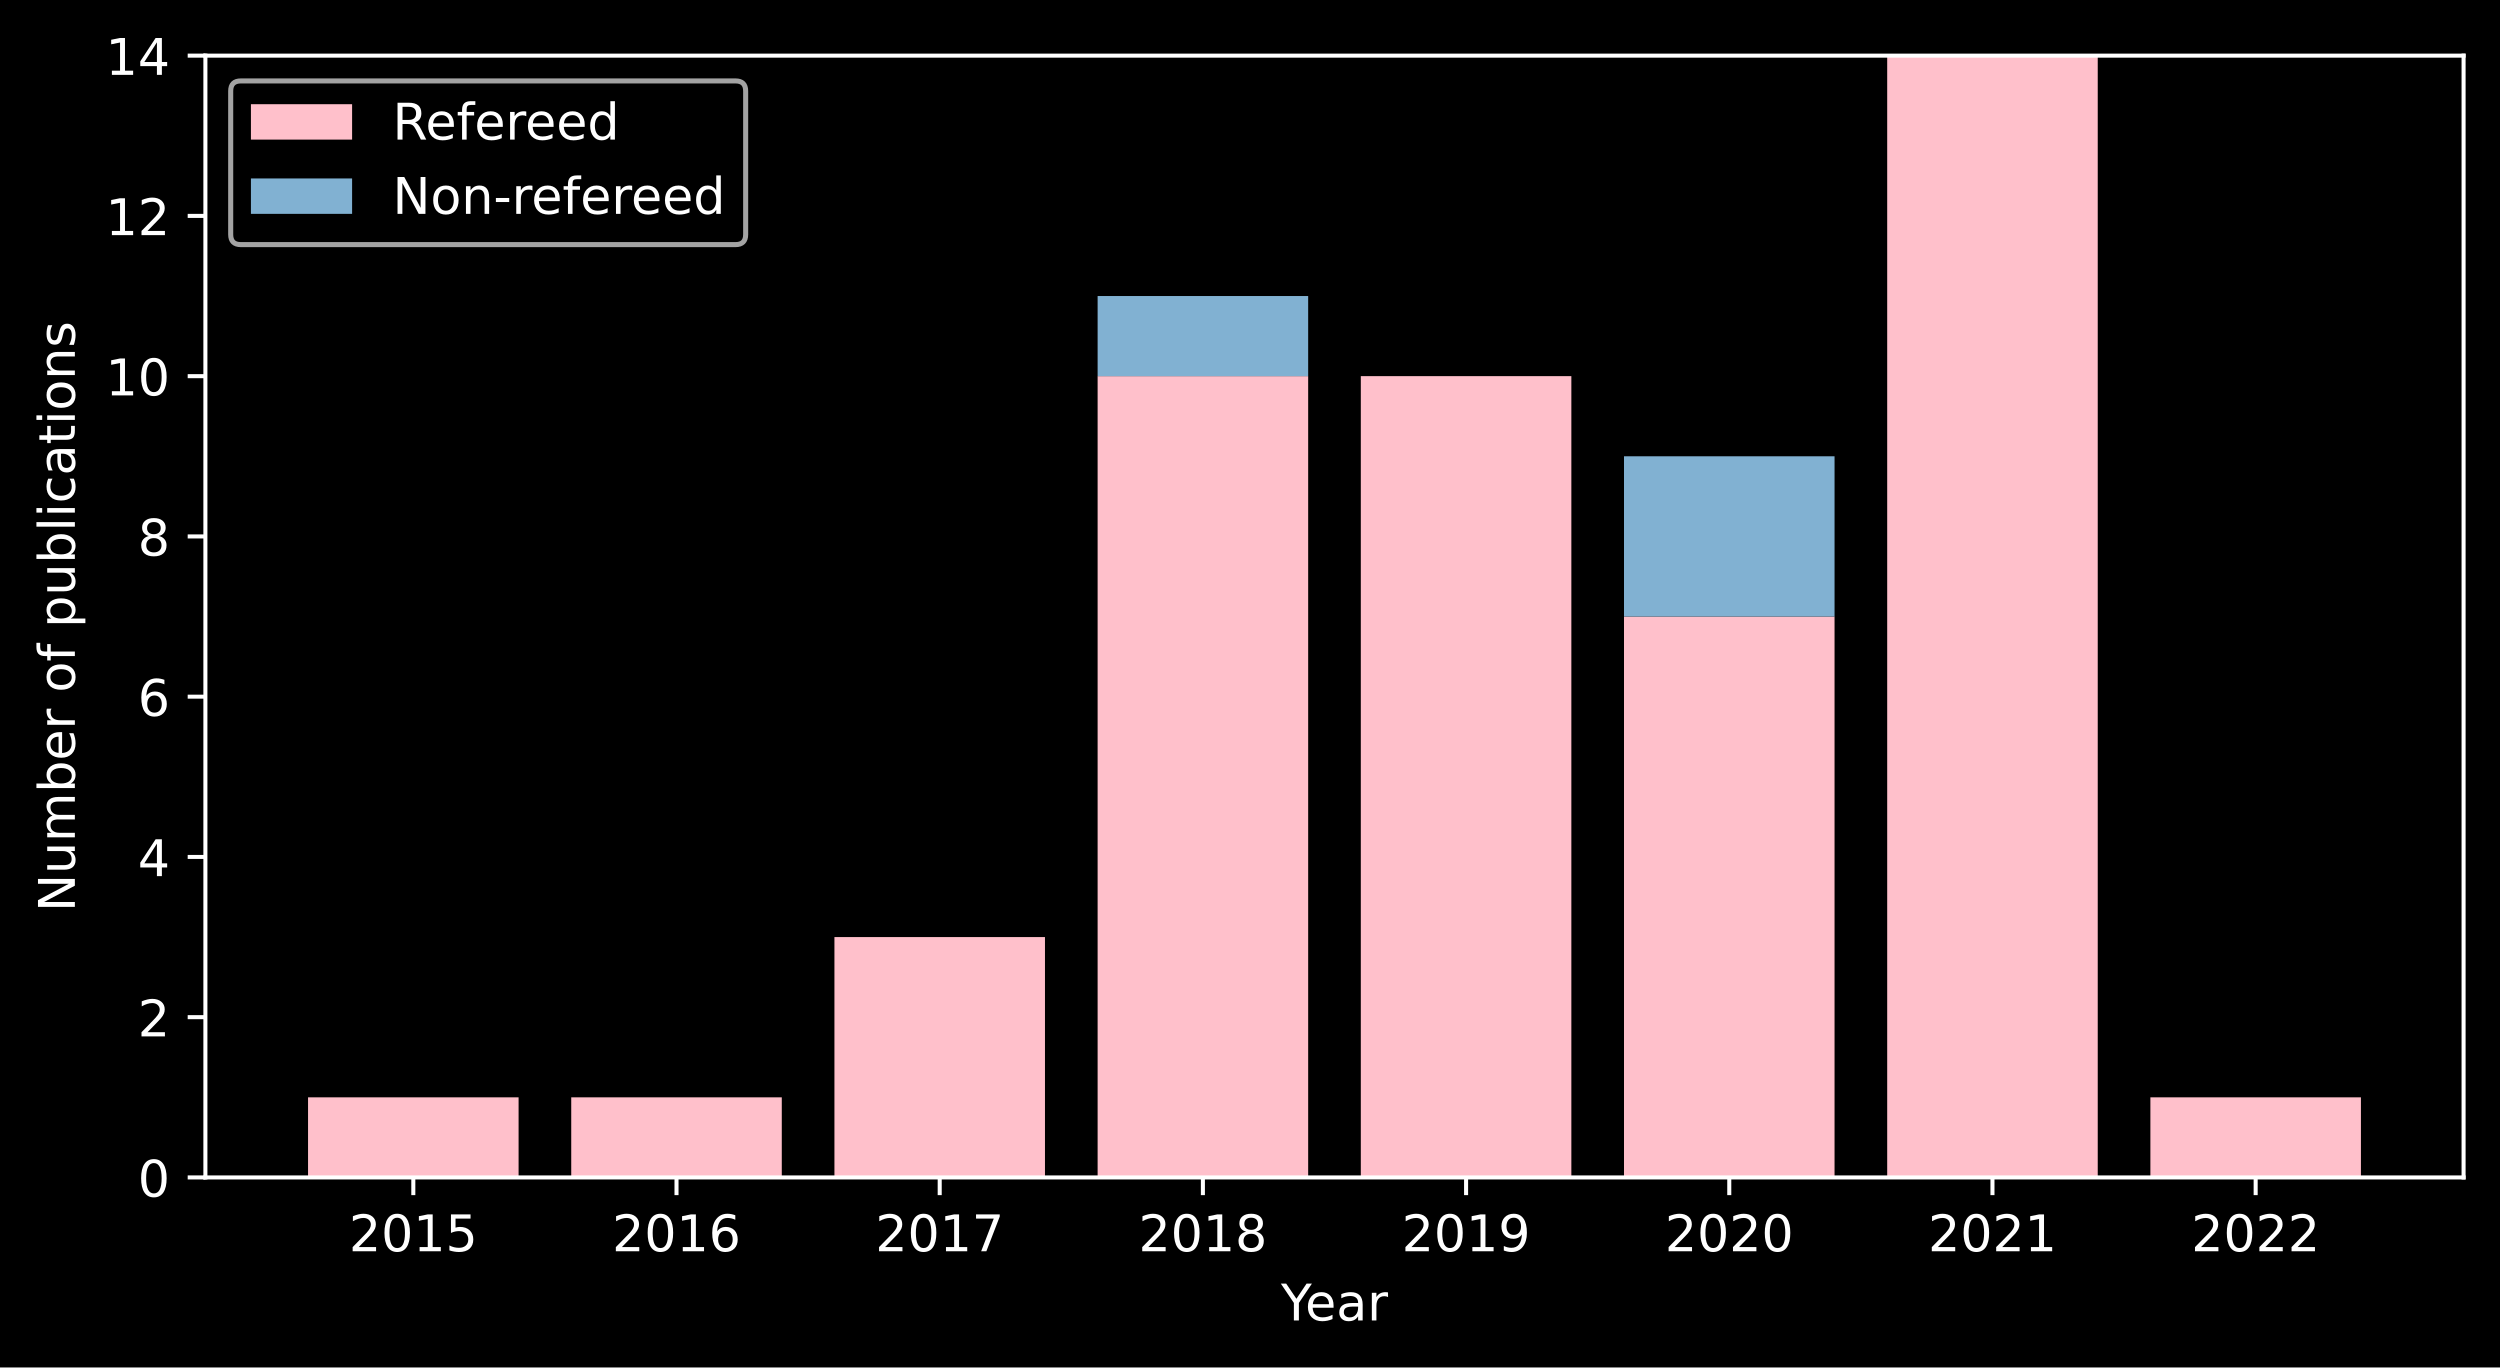
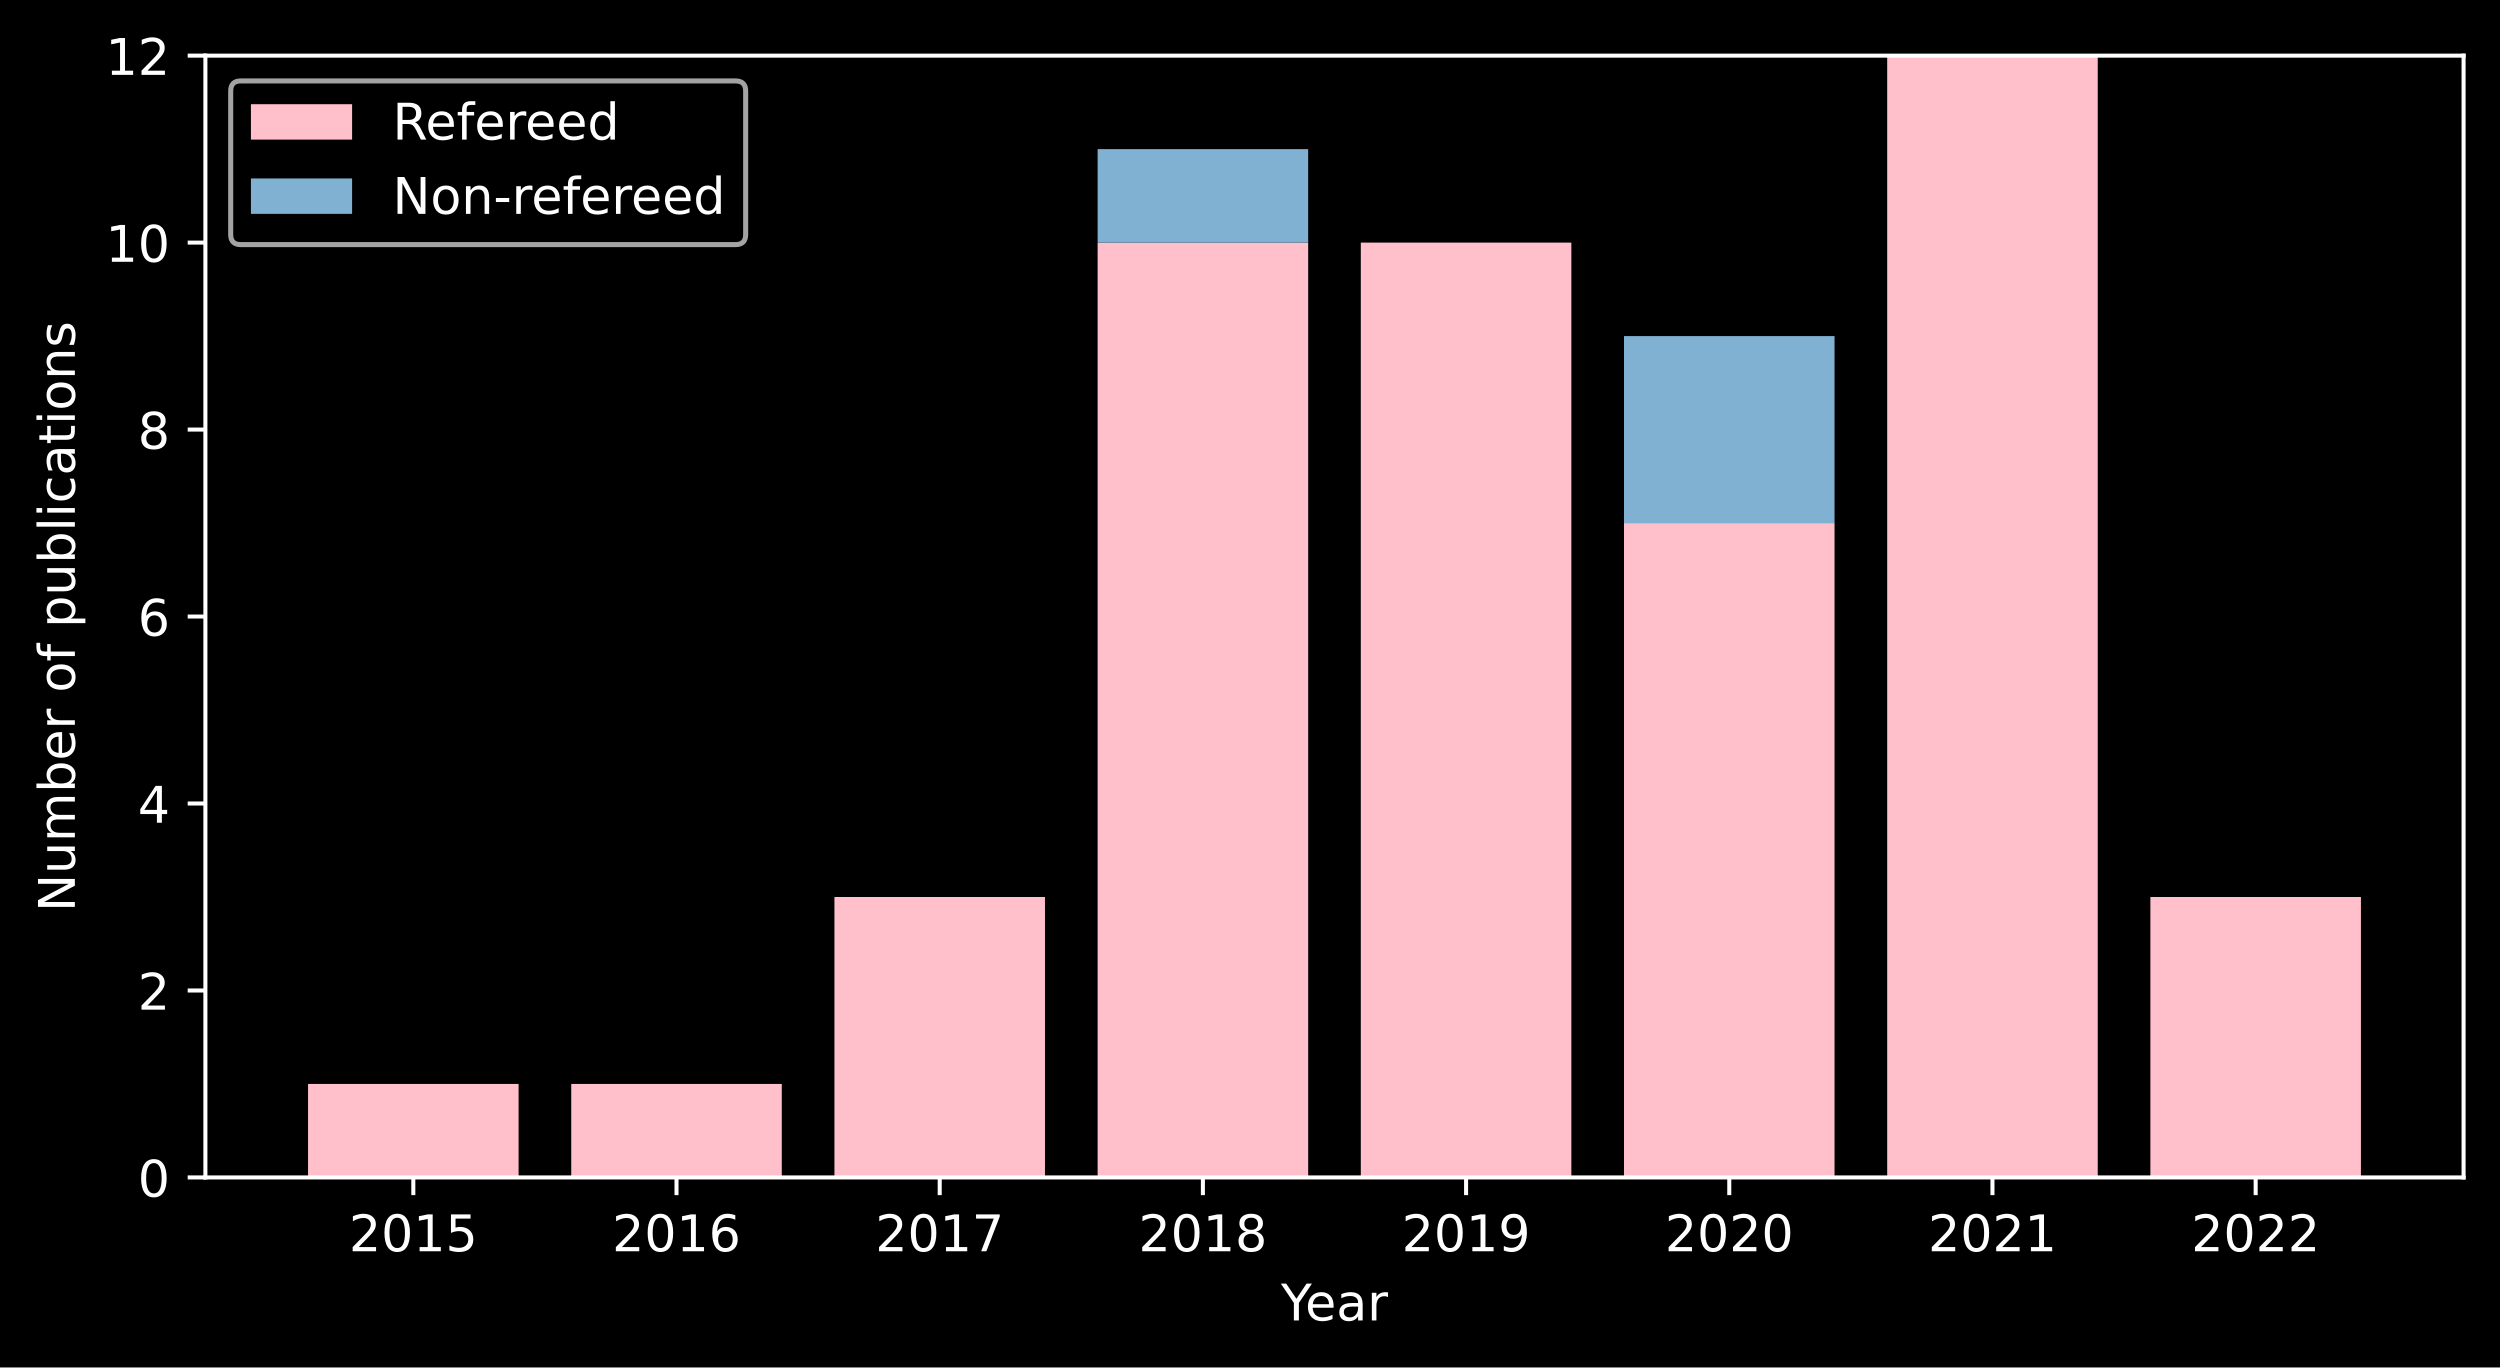
<svg xmlns="http://www.w3.org/2000/svg" xmlns:xlink="http://www.w3.org/1999/xlink" width="494.203pt" height="270.315pt" viewBox="0 0 494.203 270.315" version="1.1">
  <defs>
    <style type="text/css">*{stroke-linejoin: round; stroke-linecap: butt}</style>
  </defs>
  <g id="figure_1">
    <g id="patch_1">
      <path d="M 0 270.315  L 494.203 270.315  L 494.203 0  L 0 0  z " />
    </g>
    <g id="axes_1">
      <g id="patch_2">
        <path d="M 40.603 232.759  L 487.003 232.759  L 487.003 10.999  L 40.603 10.999  z " />
      </g>
      <g id="patch_3">
-         <path d="M 425.09 232.759  L 466.712 232.759  L 466.712 216.919  L 425.09 216.919  z " clip-path="url(#p0174e4b422)" style="fill: #ffc0cb" />
+         <path d="M 425.09 232.759  L 466.712 232.759  L 466.712 177.319  L 425.09 177.319  z " clip-path="url(#p3bb0a92f38)" style="fill: #ffc0cb" />
      </g>
      <g id="patch_4">
-         <path d="M 373.062 232.759  L 414.684 232.759  L 414.684 10.999  L 373.062 10.999  z " clip-path="url(#p0174e4b422)" style="fill: #ffc0cb" />
+         <path d="M 373.062 232.759  L 414.684 232.759  L 414.684 10.999  L 373.062 10.999  z " clip-path="url(#p3bb0a92f38)" style="fill: #ffc0cb" />
      </g>
      <g id="patch_5">
-         <path d="M 321.034 232.759  L 362.656 232.759  L 362.656 121.879  L 321.034 121.879  z " clip-path="url(#p0174e4b422)" style="fill: #ffc0cb" />
+         <path d="M 321.034 232.759  L 362.656 232.759  L 362.656 103.399  L 321.034 103.399  z " clip-path="url(#p3bb0a92f38)" style="fill: #ffc0cb" />
      </g>
      <g id="patch_6">
-         <path d="M 269.006 232.759  L 310.628 232.759  L 310.628 74.359  L 269.006 74.359  z " clip-path="url(#p0174e4b422)" style="fill: #ffc0cb" />
+         <path d="M 269.006 232.759  L 310.628 232.759  L 310.628 47.959  L 269.006 47.959  z " clip-path="url(#p3bb0a92f38)" style="fill: #ffc0cb" />
      </g>
      <g id="patch_7">
-         <path d="M 216.978 232.759  L 258.6 232.759  L 258.6 74.359  L 216.978 74.359  z " clip-path="url(#p0174e4b422)" style="fill: #ffc0cb" />
+         <path d="M 216.978 232.759  L 258.6 232.759  L 258.6 47.959  L 216.978 47.959  z " clip-path="url(#p3bb0a92f38)" style="fill: #ffc0cb" />
      </g>
      <g id="patch_8">
-         <path d="M 164.95 232.759  L 206.572 232.759  L 206.572 185.239  L 164.95 185.239  z " clip-path="url(#p0174e4b422)" style="fill: #ffc0cb" />
+         <path d="M 164.95 232.759  L 206.572 232.759  L 206.572 177.319  L 164.95 177.319  z " clip-path="url(#p3bb0a92f38)" style="fill: #ffc0cb" />
      </g>
      <g id="patch_9">
-         <path d="M 112.922 232.759  L 154.544 232.759  L 154.544 216.919  L 112.922 216.919  z " clip-path="url(#p0174e4b422)" style="fill: #ffc0cb" />
+         <path d="M 112.922 232.759  L 154.544 232.759  L 154.544 214.279  L 112.922 214.279  z " clip-path="url(#p3bb0a92f38)" style="fill: #ffc0cb" />
      </g>
      <g id="patch_10">
-         <path d="M 60.894 232.759  L 102.516 232.759  L 102.516 216.919  L 60.894 216.919  z " clip-path="url(#p0174e4b422)" style="fill: #ffc0cb" />
+         <path d="M 60.894 232.759  L 102.516 232.759  L 102.516 214.279  L 60.894 214.279  z " clip-path="url(#p3bb0a92f38)" style="fill: #ffc0cb" />
      </g>
      <g id="patch_11">
-         <path d="M 425.09 216.919  L 466.712 216.919  L 466.712 216.919  L 425.09 216.919  z " clip-path="url(#p0174e4b422)" style="fill: #81b1d2" />
+         <path d="M 425.09 177.319  L 466.712 177.319  L 466.712 177.319  L 425.09 177.319  z " clip-path="url(#p3bb0a92f38)" style="fill: #81b1d2" />
      </g>
      <g id="patch_12">
-         <path d="M 373.062 10.999  L 414.684 10.999  L 414.684 10.999  L 373.062 10.999  z " clip-path="url(#p0174e4b422)" style="fill: #81b1d2" />
+         <path d="M 373.062 10.999  L 414.684 10.999  L 414.684 10.999  L 373.062 10.999  z " clip-path="url(#p3bb0a92f38)" style="fill: #81b1d2" />
      </g>
      <g id="patch_13">
-         <path d="M 321.034 121.879  L 362.656 121.879  L 362.656 90.199  L 321.034 90.199  z " clip-path="url(#p0174e4b422)" style="fill: #81b1d2" />
+         <path d="M 321.034 103.399  L 362.656 103.399  L 362.656 66.439  L 321.034 66.439  z " clip-path="url(#p3bb0a92f38)" style="fill: #81b1d2" />
      </g>
      <g id="patch_14">
-         <path d="M 269.006 74.359  L 310.628 74.359  L 310.628 74.359  L 269.006 74.359  z " clip-path="url(#p0174e4b422)" style="fill: #81b1d2" />
+         <path d="M 269.006 47.959  L 310.628 47.959  L 310.628 47.959  L 269.006 47.959  z " clip-path="url(#p3bb0a92f38)" style="fill: #81b1d2" />
      </g>
      <g id="patch_15">
-         <path d="M 216.978 74.359  L 258.6 74.359  L 258.6 58.519  L 216.978 58.519  z " clip-path="url(#p0174e4b422)" style="fill: #81b1d2" />
+         <path d="M 216.978 47.959  L 258.6 47.959  L 258.6 29.479  L 216.978 29.479  z " clip-path="url(#p3bb0a92f38)" style="fill: #81b1d2" />
      </g>
      <g id="patch_16">
-         <path d="M 164.95 185.239  L 206.572 185.239  L 206.572 185.239  L 164.95 185.239  z " clip-path="url(#p0174e4b422)" style="fill: #81b1d2" />
+         <path d="M 164.95 177.319  L 206.572 177.319  L 206.572 177.319  L 164.95 177.319  z " clip-path="url(#p3bb0a92f38)" style="fill: #81b1d2" />
      </g>
      <g id="patch_17">
-         <path d="M 112.922 216.919  L 154.544 216.919  L 154.544 216.919  L 112.922 216.919  z " clip-path="url(#p0174e4b422)" style="fill: #81b1d2" />
+         <path d="M 112.922 214.279  L 154.544 214.279  L 154.544 214.279  L 112.922 214.279  z " clip-path="url(#p3bb0a92f38)" style="fill: #81b1d2" />
      </g>
      <g id="patch_18">
-         <path d="M 60.894 216.919  L 102.516 216.919  L 102.516 216.919  L 60.894 216.919  z " clip-path="url(#p0174e4b422)" style="fill: #81b1d2" />
+         <path d="M 60.894 214.279  L 102.516 214.279  L 102.516 214.279  L 60.894 214.279  z " clip-path="url(#p3bb0a92f38)" style="fill: #81b1d2" />
      </g>
      <g id="matplotlib.axis_1">
        <g id="xtick_1">
          <g id="line2d_1">
            <defs>
-               <path id="m2e318fc2ad" d="M 0 0  L 0 3.5  " style="stroke: #ffffff; stroke-width: 0.8" />
-             </defs>
-             <g>
-               <use xlink:href="#m2e318fc2ad" x="445.901" y="232.759" style="fill: #ffffff; stroke: #ffffff; stroke-width: 0.8" />
+               <path id="m20313b19a8" d="M 0 0  L 0 3.5  " style="stroke: #ffffff; stroke-width: 0.8" />
+             </defs>
+             <g>
+               <use xlink:href="#m20313b19a8" x="445.901" y="232.759" style="fill: #ffffff; stroke: #ffffff; stroke-width: 0.8" />
            </g>
          </g>
          <g id="text_1">
            <g style="fill: #ffffff" transform="translate(433.176 247.3577)scale(0.1 -0.1)">
              <defs>
                <path id="DejaVuSans-32" d="M 1228 531  L 3431 531  L 3431 0  L 469 0  L 469 531  Q 828 903 1448 1529  Q 2069 2156 2228 2338  Q 2531 2678 2651 2914  Q 2772 3150 2772 3378  Q 2772 3750 2511 3984  Q 2250 4219 1831 4219  Q 1534 4219 1204 4116  Q 875 4013 500 3803  L 500 4441  Q 881 4594 1212 4672  Q 1544 4750 1819 4750  Q 2544 4750 2975 4387  Q 3406 4025 3406 3419  Q 3406 3131 3298 2873  Q 3191 2616 2906 2266  Q 2828 2175 2409 1742  Q 1991 1309 1228 531  z " transform="scale(0.015625)" />
                <path id="DejaVuSans-30" d="M 2034 4250  Q 1547 4250 1301 3770  Q 1056 3291 1056 2328  Q 1056 1369 1301 889  Q 1547 409 2034 409  Q 2525 409 2770 889  Q 3016 1369 3016 2328  Q 3016 3291 2770 3770  Q 2525 4250 2034 4250  z M 2034 4750  Q 2819 4750 3233 4129  Q 3647 3509 3647 2328  Q 3647 1150 3233 529  Q 2819 -91 2034 -91  Q 1250 -91 836 529  Q 422 1150 422 2328  Q 422 3509 836 4129  Q 1250 4750 2034 4750  z " transform="scale(0.015625)" />
              </defs>
              <use xlink:href="#DejaVuSans-32" />
              <use xlink:href="#DejaVuSans-30" x="63.623" />
              <use xlink:href="#DejaVuSans-32" x="127.246" />
              <use xlink:href="#DejaVuSans-32" x="190.869" />
            </g>
          </g>
        </g>
        <g id="xtick_2">
          <g id="line2d_2">
            <g>
-               <use xlink:href="#m2e318fc2ad" x="393.873" y="232.759" style="fill: #ffffff; stroke: #ffffff; stroke-width: 0.8" />
+               <use xlink:href="#m20313b19a8" x="393.873" y="232.759" style="fill: #ffffff; stroke: #ffffff; stroke-width: 0.8" />
            </g>
          </g>
          <g id="text_2">
            <g style="fill: #ffffff" transform="translate(381.1481 247.3577)scale(0.1 -0.1)">
              <defs>
                <path id="DejaVuSans-31" d="M 794 531  L 1825 531  L 1825 4091  L 703 3866  L 703 4441  L 1819 4666  L 2450 4666  L 2450 531  L 3481 531  L 3481 0  L 794 0  L 794 531  z " transform="scale(0.015625)" />
              </defs>
              <use xlink:href="#DejaVuSans-32" />
              <use xlink:href="#DejaVuSans-30" x="63.623" />
              <use xlink:href="#DejaVuSans-32" x="127.246" />
              <use xlink:href="#DejaVuSans-31" x="190.869" />
            </g>
          </g>
        </g>
        <g id="xtick_3">
          <g id="line2d_3">
            <g>
-               <use xlink:href="#m2e318fc2ad" x="341.845" y="232.759" style="fill: #ffffff; stroke: #ffffff; stroke-width: 0.8" />
+               <use xlink:href="#m20313b19a8" x="341.845" y="232.759" style="fill: #ffffff; stroke: #ffffff; stroke-width: 0.8" />
            </g>
          </g>
          <g id="text_3">
            <g style="fill: #ffffff" transform="translate(329.1201 247.3577)scale(0.1 -0.1)">
              <use xlink:href="#DejaVuSans-32" />
              <use xlink:href="#DejaVuSans-30" x="63.623" />
              <use xlink:href="#DejaVuSans-32" x="127.246" />
              <use xlink:href="#DejaVuSans-30" x="190.869" />
            </g>
          </g>
        </g>
        <g id="xtick_4">
          <g id="line2d_4">
            <g>
-               <use xlink:href="#m2e318fc2ad" x="289.817" y="232.759" style="fill: #ffffff; stroke: #ffffff; stroke-width: 0.8" />
+               <use xlink:href="#m20313b19a8" x="289.817" y="232.759" style="fill: #ffffff; stroke: #ffffff; stroke-width: 0.8" />
            </g>
          </g>
          <g id="text_4">
            <g style="fill: #ffffff" transform="translate(277.0921 247.3577)scale(0.1 -0.1)">
              <defs>
                <path id="DejaVuSans-39" d="M 703 97  L 703 672  Q 941 559 1184 500  Q 1428 441 1663 441  Q 2288 441 2617 861  Q 2947 1281 2994 2138  Q 2813 1869 2534 1725  Q 2256 1581 1919 1581  Q 1219 1581 811 2004  Q 403 2428 403 3163  Q 403 3881 828 4315  Q 1253 4750 1959 4750  Q 2769 4750 3195 4129  Q 3622 3509 3622 2328  Q 3622 1225 3098 567  Q 2575 -91 1691 -91  Q 1453 -91 1209 -44  Q 966 3 703 97  z M 1959 2075  Q 2384 2075 2632 2365  Q 2881 2656 2881 3163  Q 2881 3666 2632 3958  Q 2384 4250 1959 4250  Q 1534 4250 1286 3958  Q 1038 3666 1038 3163  Q 1038 2656 1286 2365  Q 1534 2075 1959 2075  z " transform="scale(0.015625)" />
              </defs>
              <use xlink:href="#DejaVuSans-32" />
              <use xlink:href="#DejaVuSans-30" x="63.623" />
              <use xlink:href="#DejaVuSans-31" x="127.246" />
              <use xlink:href="#DejaVuSans-39" x="190.869" />
            </g>
          </g>
        </g>
        <g id="xtick_5">
          <g id="line2d_5">
            <g>
-               <use xlink:href="#m2e318fc2ad" x="237.789" y="232.759" style="fill: #ffffff; stroke: #ffffff; stroke-width: 0.8" />
+               <use xlink:href="#m20313b19a8" x="237.789" y="232.759" style="fill: #ffffff; stroke: #ffffff; stroke-width: 0.8" />
            </g>
          </g>
          <g id="text_5">
            <g style="fill: #ffffff" transform="translate(225.0641 247.3577)scale(0.1 -0.1)">
              <defs>
                <path id="DejaVuSans-38" d="M 2034 2216  Q 1584 2216 1326 1975  Q 1069 1734 1069 1313  Q 1069 891 1326 650  Q 1584 409 2034 409  Q 2484 409 2743 651  Q 3003 894 3003 1313  Q 3003 1734 2745 1975  Q 2488 2216 2034 2216  z M 1403 2484  Q 997 2584 770 2862  Q 544 3141 544 3541  Q 544 4100 942 4425  Q 1341 4750 2034 4750  Q 2731 4750 3128 4425  Q 3525 4100 3525 3541  Q 3525 3141 3298 2862  Q 3072 2584 2669 2484  Q 3125 2378 3379 2068  Q 3634 1759 3634 1313  Q 3634 634 3220 271  Q 2806 -91 2034 -91  Q 1263 -91 848 271  Q 434 634 434 1313  Q 434 1759 690 2068  Q 947 2378 1403 2484  z M 1172 3481  Q 1172 3119 1398 2916  Q 1625 2713 2034 2713  Q 2441 2713 2670 2916  Q 2900 3119 2900 3481  Q 2900 3844 2670 4047  Q 2441 4250 2034 4250  Q 1625 4250 1398 4047  Q 1172 3844 1172 3481  z " transform="scale(0.015625)" />
              </defs>
              <use xlink:href="#DejaVuSans-32" />
              <use xlink:href="#DejaVuSans-30" x="63.623" />
              <use xlink:href="#DejaVuSans-31" x="127.246" />
              <use xlink:href="#DejaVuSans-38" x="190.869" />
            </g>
          </g>
        </g>
        <g id="xtick_6">
          <g id="line2d_6">
            <g>
-               <use xlink:href="#m2e318fc2ad" x="185.761" y="232.759" style="fill: #ffffff; stroke: #ffffff; stroke-width: 0.8" />
+               <use xlink:href="#m20313b19a8" x="185.761" y="232.759" style="fill: #ffffff; stroke: #ffffff; stroke-width: 0.8" />
            </g>
          </g>
          <g id="text_6">
            <g style="fill: #ffffff" transform="translate(173.0362 247.3577)scale(0.1 -0.1)">
              <defs>
                <path id="DejaVuSans-37" d="M 525 4666  L 3525 4666  L 3525 4397  L 1831 0  L 1172 0  L 2766 4134  L 525 4134  L 525 4666  z " transform="scale(0.015625)" />
              </defs>
              <use xlink:href="#DejaVuSans-32" />
              <use xlink:href="#DejaVuSans-30" x="63.623" />
              <use xlink:href="#DejaVuSans-31" x="127.246" />
              <use xlink:href="#DejaVuSans-37" x="190.869" />
            </g>
          </g>
        </g>
        <g id="xtick_7">
          <g id="line2d_7">
            <g>
-               <use xlink:href="#m2e318fc2ad" x="133.733" y="232.759" style="fill: #ffffff; stroke: #ffffff; stroke-width: 0.8" />
+               <use xlink:href="#m20313b19a8" x="133.733" y="232.759" style="fill: #ffffff; stroke: #ffffff; stroke-width: 0.8" />
            </g>
          </g>
          <g id="text_7">
            <g style="fill: #ffffff" transform="translate(121.0082 247.3577)scale(0.1 -0.1)">
              <defs>
                <path id="DejaVuSans-36" d="M 2113 2584  Q 1688 2584 1439 2293  Q 1191 2003 1191 1497  Q 1191 994 1439 701  Q 1688 409 2113 409  Q 2538 409 2786 701  Q 3034 994 3034 1497  Q 3034 2003 2786 2293  Q 2538 2584 2113 2584  z M 3366 4563  L 3366 3988  Q 3128 4100 2886 4159  Q 2644 4219 2406 4219  Q 1781 4219 1451 3797  Q 1122 3375 1075 2522  Q 1259 2794 1537 2939  Q 1816 3084 2150 3084  Q 2853 3084 3261 2657  Q 3669 2231 3669 1497  Q 3669 778 3244 343  Q 2819 -91 2113 -91  Q 1303 -91 875 529  Q 447 1150 447 2328  Q 447 3434 972 4092  Q 1497 4750 2381 4750  Q 2619 4750 2861 4703  Q 3103 4656 3366 4563  z " transform="scale(0.015625)" />
              </defs>
              <use xlink:href="#DejaVuSans-32" />
              <use xlink:href="#DejaVuSans-30" x="63.623" />
              <use xlink:href="#DejaVuSans-31" x="127.246" />
              <use xlink:href="#DejaVuSans-36" x="190.869" />
            </g>
          </g>
        </g>
        <g id="xtick_8">
          <g id="line2d_8">
            <g>
-               <use xlink:href="#m2e318fc2ad" x="81.705" y="232.759" style="fill: #ffffff; stroke: #ffffff; stroke-width: 0.8" />
+               <use xlink:href="#m20313b19a8" x="81.705" y="232.759" style="fill: #ffffff; stroke: #ffffff; stroke-width: 0.8" />
            </g>
          </g>
          <g id="text_8">
            <g style="fill: #ffffff" transform="translate(68.98022 247.3577)scale(0.1 -0.1)">
              <defs>
                <path id="DejaVuSans-35" d="M 691 4666  L 3169 4666  L 3169 4134  L 1269 4134  L 1269 2991  Q 1406 3038 1543 3061  Q 1681 3084 1819 3084  Q 2600 3084 3056 2656  Q 3513 2228 3513 1497  Q 3513 744 3044 326  Q 2575 -91 1722 -91  Q 1428 -91 1123 -41  Q 819 9 494 109  L 494 744  Q 775 591 1075 516  Q 1375 441 1709 441  Q 2250 441 2565 725  Q 2881 1009 2881 1497  Q 2881 1984 2565 2268  Q 2250 2553 1709 2553  Q 1456 2553 1204 2497  Q 953 2441 691 2322  L 691 4666  z " transform="scale(0.015625)" />
              </defs>
              <use xlink:href="#DejaVuSans-32" />
              <use xlink:href="#DejaVuSans-30" x="63.623" />
              <use xlink:href="#DejaVuSans-31" x="127.246" />
              <use xlink:href="#DejaVuSans-35" x="190.869" />
            </g>
          </g>
        </g>
        <g id="text_9">
          <g style="fill: #ffffff" transform="translate(253.2156 261.0358)scale(0.1 -0.1)">
            <defs>
              <path id="DejaVuSans-59" d="M -13 4666  L 666 4666  L 1959 2747  L 3244 4666  L 3922 4666  L 2272 2222  L 2272 0  L 1638 0  L 1638 2222  L -13 4666  z " transform="scale(0.015625)" />
              <path id="DejaVuSans-65" d="M 3597 1894  L 3597 1613  L 953 1613  Q 991 1019 1311 708  Q 1631 397 2203 397  Q 2534 397 2845 478  Q 3156 559 3463 722  L 3463 178  Q 3153 47 2828 -22  Q 2503 -91 2169 -91  Q 1331 -91 842 396  Q 353 884 353 1716  Q 353 2575 817 3079  Q 1281 3584 2069 3584  Q 2775 3584 3186 3129  Q 3597 2675 3597 1894  z M 3022 2063  Q 3016 2534 2758 2815  Q 2500 3097 2075 3097  Q 1594 3097 1305 2825  Q 1016 2553 972 2059  L 3022 2063  z " transform="scale(0.015625)" />
              <path id="DejaVuSans-61" d="M 2194 1759  Q 1497 1759 1228 1600  Q 959 1441 959 1056  Q 959 750 1161 570  Q 1363 391 1709 391  Q 2188 391 2477 730  Q 2766 1069 2766 1631  L 2766 1759  L 2194 1759  z M 3341 1997  L 3341 0  L 2766 0  L 2766 531  Q 2569 213 2275 61  Q 1981 -91 1556 -91  Q 1019 -91 701 211  Q 384 513 384 1019  Q 384 1609 779 1909  Q 1175 2209 1959 2209  L 2766 2209  L 2766 2266  Q 2766 2663 2505 2880  Q 2244 3097 1772 3097  Q 1472 3097 1187 3025  Q 903 2953 641 2809  L 641 3341  Q 956 3463 1253 3523  Q 1550 3584 1831 3584  Q 2591 3584 2966 3190  Q 3341 2797 3341 1997  z " transform="scale(0.015625)" />
              <path id="DejaVuSans-72" d="M 2631 2963  Q 2534 3019 2420 3045  Q 2306 3072 2169 3072  Q 1681 3072 1420 2755  Q 1159 2438 1159 1844  L 1159 0  L 581 0  L 581 3500  L 1159 3500  L 1159 2956  Q 1341 3275 1631 3429  Q 1922 3584 2338 3584  Q 2397 3584 2469 3576  Q 2541 3569 2628 3553  L 2631 2963  z " transform="scale(0.015625)" />
            </defs>
            <use xlink:href="#DejaVuSans-59" />
            <use xlink:href="#DejaVuSans-65" x="47.834" />
            <use xlink:href="#DejaVuSans-61" x="109.357" />
            <use xlink:href="#DejaVuSans-72" x="170.637" />
          </g>
        </g>
      </g>
      <g id="matplotlib.axis_2">
        <g id="ytick_1">
          <g id="line2d_9">
            <defs>
-               <path id="m4f4911f0d9" d="M 0 0  L -3.5 0  " style="stroke: #ffffff; stroke-width: 0.8" />
-             </defs>
-             <g>
-               <use xlink:href="#m4f4911f0d9" x="40.603" y="232.759" style="fill: #ffffff; stroke: #ffffff; stroke-width: 0.8" />
+               <path id="mf62a8e9772" d="M 0 0  L -3.5 0  " style="stroke: #ffffff; stroke-width: 0.8" />
+             </defs>
+             <g>
+               <use xlink:href="#mf62a8e9772" x="40.603" y="232.759" style="fill: #ffffff; stroke: #ffffff; stroke-width: 0.8" />
            </g>
          </g>
          <g id="text_10">
            <g style="fill: #ffffff" transform="translate(27.24063 236.5584)scale(0.1 -0.1)">
              <use xlink:href="#DejaVuSans-30" />
            </g>
          </g>
        </g>
        <g id="ytick_2">
          <g id="line2d_10">
            <g>
-               <use xlink:href="#m4f4911f0d9" x="40.603" y="201.079" style="fill: #ffffff; stroke: #ffffff; stroke-width: 0.8" />
+               <use xlink:href="#mf62a8e9772" x="40.603" y="195.799" style="fill: #ffffff; stroke: #ffffff; stroke-width: 0.8" />
            </g>
          </g>
          <g id="text_11">
-             <g style="fill: #ffffff" transform="translate(27.24063 204.8784)scale(0.1 -0.1)">
+             <g style="fill: #ffffff" transform="translate(27.24063 199.5984)scale(0.1 -0.1)">
              <use xlink:href="#DejaVuSans-32" />
            </g>
          </g>
        </g>
        <g id="ytick_3">
          <g id="line2d_11">
            <g>
-               <use xlink:href="#m4f4911f0d9" x="40.603" y="169.399" style="fill: #ffffff; stroke: #ffffff; stroke-width: 0.8" />
+               <use xlink:href="#mf62a8e9772" x="40.603" y="158.839" style="fill: #ffffff; stroke: #ffffff; stroke-width: 0.8" />
            </g>
          </g>
          <g id="text_12">
-             <g style="fill: #ffffff" transform="translate(27.24063 173.1984)scale(0.1 -0.1)">
+             <g style="fill: #ffffff" transform="translate(27.24063 162.6384)scale(0.1 -0.1)">
              <defs>
                <path id="DejaVuSans-34" d="M 2419 4116  L 825 1625  L 2419 1625  L 2419 4116  z M 2253 4666  L 3047 4666  L 3047 1625  L 3713 1625  L 3713 1100  L 3047 1100  L 3047 0  L 2419 0  L 2419 1100  L 313 1100  L 313 1709  L 2253 4666  z " transform="scale(0.015625)" />
              </defs>
              <use xlink:href="#DejaVuSans-34" />
            </g>
          </g>
        </g>
        <g id="ytick_4">
          <g id="line2d_12">
            <g>
-               <use xlink:href="#m4f4911f0d9" x="40.603" y="137.719" style="fill: #ffffff; stroke: #ffffff; stroke-width: 0.8" />
+               <use xlink:href="#mf62a8e9772" x="40.603" y="121.879" style="fill: #ffffff; stroke: #ffffff; stroke-width: 0.8" />
            </g>
          </g>
          <g id="text_13">
-             <g style="fill: #ffffff" transform="translate(27.24063 141.5184)scale(0.1 -0.1)">
+             <g style="fill: #ffffff" transform="translate(27.24063 125.6784)scale(0.1 -0.1)">
              <use xlink:href="#DejaVuSans-36" />
            </g>
          </g>
        </g>
        <g id="ytick_5">
          <g id="line2d_13">
            <g>
-               <use xlink:href="#m4f4911f0d9" x="40.603" y="106.039" style="fill: #ffffff; stroke: #ffffff; stroke-width: 0.8" />
+               <use xlink:href="#mf62a8e9772" x="40.603" y="84.919" style="fill: #ffffff; stroke: #ffffff; stroke-width: 0.8" />
            </g>
          </g>
          <g id="text_14">
-             <g style="fill: #ffffff" transform="translate(27.24063 109.8384)scale(0.1 -0.1)">
+             <g style="fill: #ffffff" transform="translate(27.24063 88.71844)scale(0.1 -0.1)">
              <use xlink:href="#DejaVuSans-38" />
            </g>
          </g>
        </g>
        <g id="ytick_6">
          <g id="line2d_14">
            <g>
-               <use xlink:href="#m4f4911f0d9" x="40.603" y="74.359" style="fill: #ffffff; stroke: #ffffff; stroke-width: 0.8" />
+               <use xlink:href="#mf62a8e9772" x="40.603" y="47.959" style="fill: #ffffff; stroke: #ffffff; stroke-width: 0.8" />
            </g>
          </g>
          <g id="text_15">
-             <g style="fill: #ffffff" transform="translate(20.87813 78.15844)scale(0.1 -0.1)">
+             <g style="fill: #ffffff" transform="translate(20.87813 51.75844)scale(0.1 -0.1)">
              <use xlink:href="#DejaVuSans-31" />
              <use xlink:href="#DejaVuSans-30" x="63.623" />
            </g>
          </g>
        </g>
        <g id="ytick_7">
          <g id="line2d_15">
            <g>
-               <use xlink:href="#m4f4911f0d9" x="40.603" y="42.679" style="fill: #ffffff; stroke: #ffffff; stroke-width: 0.8" />
+               <use xlink:href="#mf62a8e9772" x="40.603" y="10.999" style="fill: #ffffff; stroke: #ffffff; stroke-width: 0.8" />
            </g>
          </g>
          <g id="text_16">
-             <g style="fill: #ffffff" transform="translate(20.87813 46.47844)scale(0.1 -0.1)">
+             <g style="fill: #ffffff" transform="translate(20.87813 14.79844)scale(0.1 -0.1)">
              <use xlink:href="#DejaVuSans-31" />
              <use xlink:href="#DejaVuSans-32" x="63.623" />
            </g>
          </g>
        </g>
-         <g id="ytick_8">
-           <g id="line2d_16">
-             <g>
-               <use xlink:href="#m4f4911f0d9" x="40.603" y="10.999" style="fill: #ffffff; stroke: #ffffff; stroke-width: 0.8" />
-             </g>
-           </g>
-           <g id="text_17">
-             <g style="fill: #ffffff" transform="translate(20.87813 14.79844)scale(0.1 -0.1)">
-               <use xlink:href="#DejaVuSans-31" />
-               <use xlink:href="#DejaVuSans-34" x="63.623" />
-             </g>
-           </g>
-         </g>
-         <g id="text_18">
+         <g id="text_17">
          <g style="fill: #ffffff" transform="translate(14.79844 180.2534)rotate(-90)scale(0.1 -0.1)">
            <defs>
              <path id="DejaVuSans-4e" d="M 628 4666  L 1478 4666  L 3547 763  L 3547 4666  L 4159 4666  L 4159 0  L 3309 0  L 1241 3903  L 1241 0  L 628 0  L 628 4666  z " transform="scale(0.015625)" />
              <path id="DejaVuSans-75" d="M 544 1381  L 544 3500  L 1119 3500  L 1119 1403  Q 1119 906 1312 657  Q 1506 409 1894 409  Q 2359 409 2629 706  Q 2900 1003 2900 1516  L 2900 3500  L 3475 3500  L 3475 0  L 2900 0  L 2900 538  Q 2691 219 2414 64  Q 2138 -91 1772 -91  Q 1169 -91 856 284  Q 544 659 544 1381  z M 1991 3584  L 1991 3584  z " transform="scale(0.015625)" />
              <path id="DejaVuSans-6d" d="M 3328 2828  Q 3544 3216 3844 3400  Q 4144 3584 4550 3584  Q 5097 3584 5394 3201  Q 5691 2819 5691 2113  L 5691 0  L 5113 0  L 5113 2094  Q 5113 2597 4934 2840  Q 4756 3084 4391 3084  Q 3944 3084 3684 2787  Q 3425 2491 3425 1978  L 3425 0  L 2847 0  L 2847 2094  Q 2847 2600 2669 2842  Q 2491 3084 2119 3084  Q 1678 3084 1418 2786  Q 1159 2488 1159 1978  L 1159 0  L 581 0  L 581 3500  L 1159 3500  L 1159 2956  Q 1356 3278 1631 3431  Q 1906 3584 2284 3584  Q 2666 3584 2933 3390  Q 3200 3197 3328 2828  z " transform="scale(0.015625)" />
              <path id="DejaVuSans-62" d="M 3116 1747  Q 3116 2381 2855 2742  Q 2594 3103 2138 3103  Q 1681 3103 1420 2742  Q 1159 2381 1159 1747  Q 1159 1113 1420 752  Q 1681 391 2138 391  Q 2594 391 2855 752  Q 3116 1113 3116 1747  z M 1159 2969  Q 1341 3281 1617 3432  Q 1894 3584 2278 3584  Q 2916 3584 3314 3078  Q 3713 2572 3713 1747  Q 3713 922 3314 415  Q 2916 -91 2278 -91  Q 1894 -91 1617 61  Q 1341 213 1159 525  L 1159 0  L 581 0  L 581 4863  L 1159 4863  L 1159 2969  z " transform="scale(0.015625)" />
              <path id="DejaVuSans-20" transform="scale(0.015625)" />
              <path id="DejaVuSans-6f" d="M 1959 3097  Q 1497 3097 1228 2736  Q 959 2375 959 1747  Q 959 1119 1226 758  Q 1494 397 1959 397  Q 2419 397 2687 759  Q 2956 1122 2956 1747  Q 2956 2369 2687 2733  Q 2419 3097 1959 3097  z M 1959 3584  Q 2709 3584 3137 3096  Q 3566 2609 3566 1747  Q 3566 888 3137 398  Q 2709 -91 1959 -91  Q 1206 -91 779 398  Q 353 888 353 1747  Q 353 2609 779 3096  Q 1206 3584 1959 3584  z " transform="scale(0.015625)" />
              <path id="DejaVuSans-66" d="M 2375 4863  L 2375 4384  L 1825 4384  Q 1516 4384 1395 4259  Q 1275 4134 1275 3809  L 1275 3500  L 2222 3500  L 2222 3053  L 1275 3053  L 1275 0  L 697 0  L 697 3053  L 147 3053  L 147 3500  L 697 3500  L 697 3744  Q 697 4328 969 4595  Q 1241 4863 1831 4863  L 2375 4863  z " transform="scale(0.015625)" />
              <path id="DejaVuSans-70" d="M 1159 525  L 1159 -1331  L 581 -1331  L 581 3500  L 1159 3500  L 1159 2969  Q 1341 3281 1617 3432  Q 1894 3584 2278 3584  Q 2916 3584 3314 3078  Q 3713 2572 3713 1747  Q 3713 922 3314 415  Q 2916 -91 2278 -91  Q 1894 -91 1617 61  Q 1341 213 1159 525  z M 3116 1747  Q 3116 2381 2855 2742  Q 2594 3103 2138 3103  Q 1681 3103 1420 2742  Q 1159 2381 1159 1747  Q 1159 1113 1420 752  Q 1681 391 2138 391  Q 2594 391 2855 752  Q 3116 1113 3116 1747  z " transform="scale(0.015625)" />
              <path id="DejaVuSans-6c" d="M 603 4863  L 1178 4863  L 1178 0  L 603 0  L 603 4863  z " transform="scale(0.015625)" />
              <path id="DejaVuSans-69" d="M 603 3500  L 1178 3500  L 1178 0  L 603 0  L 603 3500  z M 603 4863  L 1178 4863  L 1178 4134  L 603 4134  L 603 4863  z " transform="scale(0.015625)" />
              <path id="DejaVuSans-63" d="M 3122 3366  L 3122 2828  Q 2878 2963 2633 3030  Q 2388 3097 2138 3097  Q 1578 3097 1268 2742  Q 959 2388 959 1747  Q 959 1106 1268 751  Q 1578 397 2138 397  Q 2388 397 2633 464  Q 2878 531 3122 666  L 3122 134  Q 2881 22 2623 -34  Q 2366 -91 2075 -91  Q 1284 -91 818 406  Q 353 903 353 1747  Q 353 2603 823 3093  Q 1294 3584 2113 3584  Q 2378 3584 2631 3529  Q 2884 3475 3122 3366  z " transform="scale(0.015625)" />
              <path id="DejaVuSans-74" d="M 1172 4494  L 1172 3500  L 2356 3500  L 2356 3053  L 1172 3053  L 1172 1153  Q 1172 725 1289 603  Q 1406 481 1766 481  L 2356 481  L 2356 0  L 1766 0  Q 1100 0 847 248  Q 594 497 594 1153  L 594 3053  L 172 3053  L 172 3500  L 594 3500  L 594 4494  L 1172 4494  z " transform="scale(0.015625)" />
              <path id="DejaVuSans-6e" d="M 3513 2113  L 3513 0  L 2938 0  L 2938 2094  Q 2938 2591 2744 2837  Q 2550 3084 2163 3084  Q 1697 3084 1428 2787  Q 1159 2491 1159 1978  L 1159 0  L 581 0  L 581 3500  L 1159 3500  L 1159 2956  Q 1366 3272 1645 3428  Q 1925 3584 2291 3584  Q 2894 3584 3203 3211  Q 3513 2838 3513 2113  z " transform="scale(0.015625)" />
              <path id="DejaVuSans-73" d="M 2834 3397  L 2834 2853  Q 2591 2978 2328 3040  Q 2066 3103 1784 3103  Q 1356 3103 1142 2972  Q 928 2841 928 2578  Q 928 2378 1081 2264  Q 1234 2150 1697 2047  L 1894 2003  Q 2506 1872 2764 1633  Q 3022 1394 3022 966  Q 3022 478 2636 193  Q 2250 -91 1575 -91  Q 1294 -91 989 -36  Q 684 19 347 128  L 347 722  Q 666 556 975 473  Q 1284 391 1588 391  Q 1994 391 2212 530  Q 2431 669 2431 922  Q 2431 1156 2273 1281  Q 2116 1406 1581 1522  L 1381 1569  Q 847 1681 609 1914  Q 372 2147 372 2553  Q 372 3047 722 3315  Q 1072 3584 1716 3584  Q 2034 3584 2315 3537  Q 2597 3491 2834 3397  z " transform="scale(0.015625)" />
            </defs>
            <use xlink:href="#DejaVuSans-4e" />
            <use xlink:href="#DejaVuSans-75" x="74.805" />
            <use xlink:href="#DejaVuSans-6d" x="138.184" />
            <use xlink:href="#DejaVuSans-62" x="235.596" />
            <use xlink:href="#DejaVuSans-65" x="299.072" />
            <use xlink:href="#DejaVuSans-72" x="360.596" />
            <use xlink:href="#DejaVuSans-20" x="401.709" />
            <use xlink:href="#DejaVuSans-6f" x="433.496" />
            <use xlink:href="#DejaVuSans-66" x="494.678" />
            <use xlink:href="#DejaVuSans-20" x="529.883" />
            <use xlink:href="#DejaVuSans-70" x="561.67" />
            <use xlink:href="#DejaVuSans-75" x="625.146" />
            <use xlink:href="#DejaVuSans-62" x="688.525" />
            <use xlink:href="#DejaVuSans-6c" x="752.002" />
            <use xlink:href="#DejaVuSans-69" x="779.785" />
            <use xlink:href="#DejaVuSans-63" x="807.568" />
            <use xlink:href="#DejaVuSans-61" x="862.549" />
            <use xlink:href="#DejaVuSans-74" x="923.828" />
            <use xlink:href="#DejaVuSans-69" x="963.037" />
            <use xlink:href="#DejaVuSans-6f" x="990.82" />
            <use xlink:href="#DejaVuSans-6e" x="1052.002" />
            <use xlink:href="#DejaVuSans-73" x="1115.381" />
          </g>
        </g>
      </g>
      <g id="patch_19">
        <path d="M 40.603 232.759  L 40.603 10.999  " style="fill: none; stroke: #ffffff; stroke-width: 0.8; stroke-linejoin: miter; stroke-linecap: square" />
      </g>
      <g id="patch_20">
        <path d="M 487.003 232.759  L 487.003 10.999  " style="fill: none; stroke: #ffffff; stroke-width: 0.8; stroke-linejoin: miter; stroke-linecap: square" />
      </g>
      <g id="patch_21">
        <path d="M 40.603 232.759  L 487.003 232.759  " style="fill: none; stroke: #ffffff; stroke-width: 0.8; stroke-linejoin: miter; stroke-linecap: square" />
      </g>
      <g id="patch_22">
        <path d="M 40.603 10.999  L 487.003 10.999  " style="fill: none; stroke: #ffffff; stroke-width: 0.8; stroke-linejoin: miter; stroke-linecap: square" />
      </g>
      <g id="legend_1">
        <g id="patch_23">
          <path d="M 47.603 48.355  L 145.402 48.355  Q 147.402 48.355 147.402 46.355  L 147.402 17.999  Q 147.402 15.999 145.402 15.999  L 47.603 15.999  Q 45.603 15.999 45.603 17.999  L 45.603 46.355  Q 45.603 48.355 47.603 48.355  z " style="opacity: 0.8; stroke: #cccccc; stroke-linejoin: miter" />
        </g>
        <g id="patch_24">
          <path d="M 49.603 27.598  L 69.603 27.598  L 69.603 20.598  L 49.603 20.598  z " style="fill: #ffc0cb" />
        </g>
-         <g id="text_19">
+         <g id="text_18">
          <g style="fill: #ffffff" transform="translate(77.60313 27.59766)scale(0.1 -0.1)">
            <defs>
              <path id="DejaVuSans-52" d="M 2841 2188  Q 3044 2119 3236 1894  Q 3428 1669 3622 1275  L 4263 0  L 3584 0  L 2988 1197  Q 2756 1666 2539 1819  Q 2322 1972 1947 1972  L 1259 1972  L 1259 0  L 628 0  L 628 4666  L 2053 4666  Q 2853 4666 3247 4331  Q 3641 3997 3641 3322  Q 3641 2881 3436 2590  Q 3231 2300 2841 2188  z M 1259 4147  L 1259 2491  L 2053 2491  Q 2509 2491 2742 2702  Q 2975 2913 2975 3322  Q 2975 3731 2742 3939  Q 2509 4147 2053 4147  L 1259 4147  z " transform="scale(0.015625)" />
              <path id="DejaVuSans-64" d="M 2906 2969  L 2906 4863  L 3481 4863  L 3481 0  L 2906 0  L 2906 525  Q 2725 213 2448 61  Q 2172 -91 1784 -91  Q 1150 -91 751 415  Q 353 922 353 1747  Q 353 2572 751 3078  Q 1150 3584 1784 3584  Q 2172 3584 2448 3432  Q 2725 3281 2906 2969  z M 947 1747  Q 947 1113 1208 752  Q 1469 391 1925 391  Q 2381 391 2643 752  Q 2906 1113 2906 1747  Q 2906 2381 2643 2742  Q 2381 3103 1925 3103  Q 1469 3103 1208 2742  Q 947 2381 947 1747  z " transform="scale(0.015625)" />
            </defs>
            <use xlink:href="#DejaVuSans-52" />
            <use xlink:href="#DejaVuSans-65" x="64.982" />
            <use xlink:href="#DejaVuSans-66" x="126.506" />
            <use xlink:href="#DejaVuSans-65" x="161.711" />
            <use xlink:href="#DejaVuSans-72" x="223.234" />
            <use xlink:href="#DejaVuSans-65" x="262.098" />
            <use xlink:href="#DejaVuSans-65" x="323.621" />
            <use xlink:href="#DejaVuSans-64" x="385.145" />
          </g>
        </g>
        <g id="patch_25">
          <path d="M 49.603 42.276  L 69.603 42.276  L 69.603 35.276  L 49.603 35.276  z " style="fill: #81b1d2" />
        </g>
-         <g id="text_20">
+         <g id="text_19">
          <g style="fill: #ffffff" transform="translate(77.60313 42.27578)scale(0.1 -0.1)">
            <defs>
              <path id="DejaVuSans-2d" d="M 313 2009  L 1997 2009  L 1997 1497  L 313 1497  L 313 2009  z " transform="scale(0.015625)" />
            </defs>
            <use xlink:href="#DejaVuSans-4e" />
            <use xlink:href="#DejaVuSans-6f" x="74.805" />
            <use xlink:href="#DejaVuSans-6e" x="135.986" />
            <use xlink:href="#DejaVuSans-2d" x="199.365" />
            <use xlink:href="#DejaVuSans-72" x="235.449" />
            <use xlink:href="#DejaVuSans-65" x="274.312" />
            <use xlink:href="#DejaVuSans-66" x="335.836" />
            <use xlink:href="#DejaVuSans-65" x="371.041" />
            <use xlink:href="#DejaVuSans-72" x="432.564" />
            <use xlink:href="#DejaVuSans-65" x="471.428" />
            <use xlink:href="#DejaVuSans-65" x="532.951" />
            <use xlink:href="#DejaVuSans-64" x="594.475" />
          </g>
        </g>
      </g>
    </g>
  </g>
  <defs>
-     <clipPath id="p0174e4b422">
+     <clipPath id="p3bb0a92f38">
      <rect x="40.603" y="10.999" width="446.4" height="221.76" />
    </clipPath>
  </defs>
</svg>
